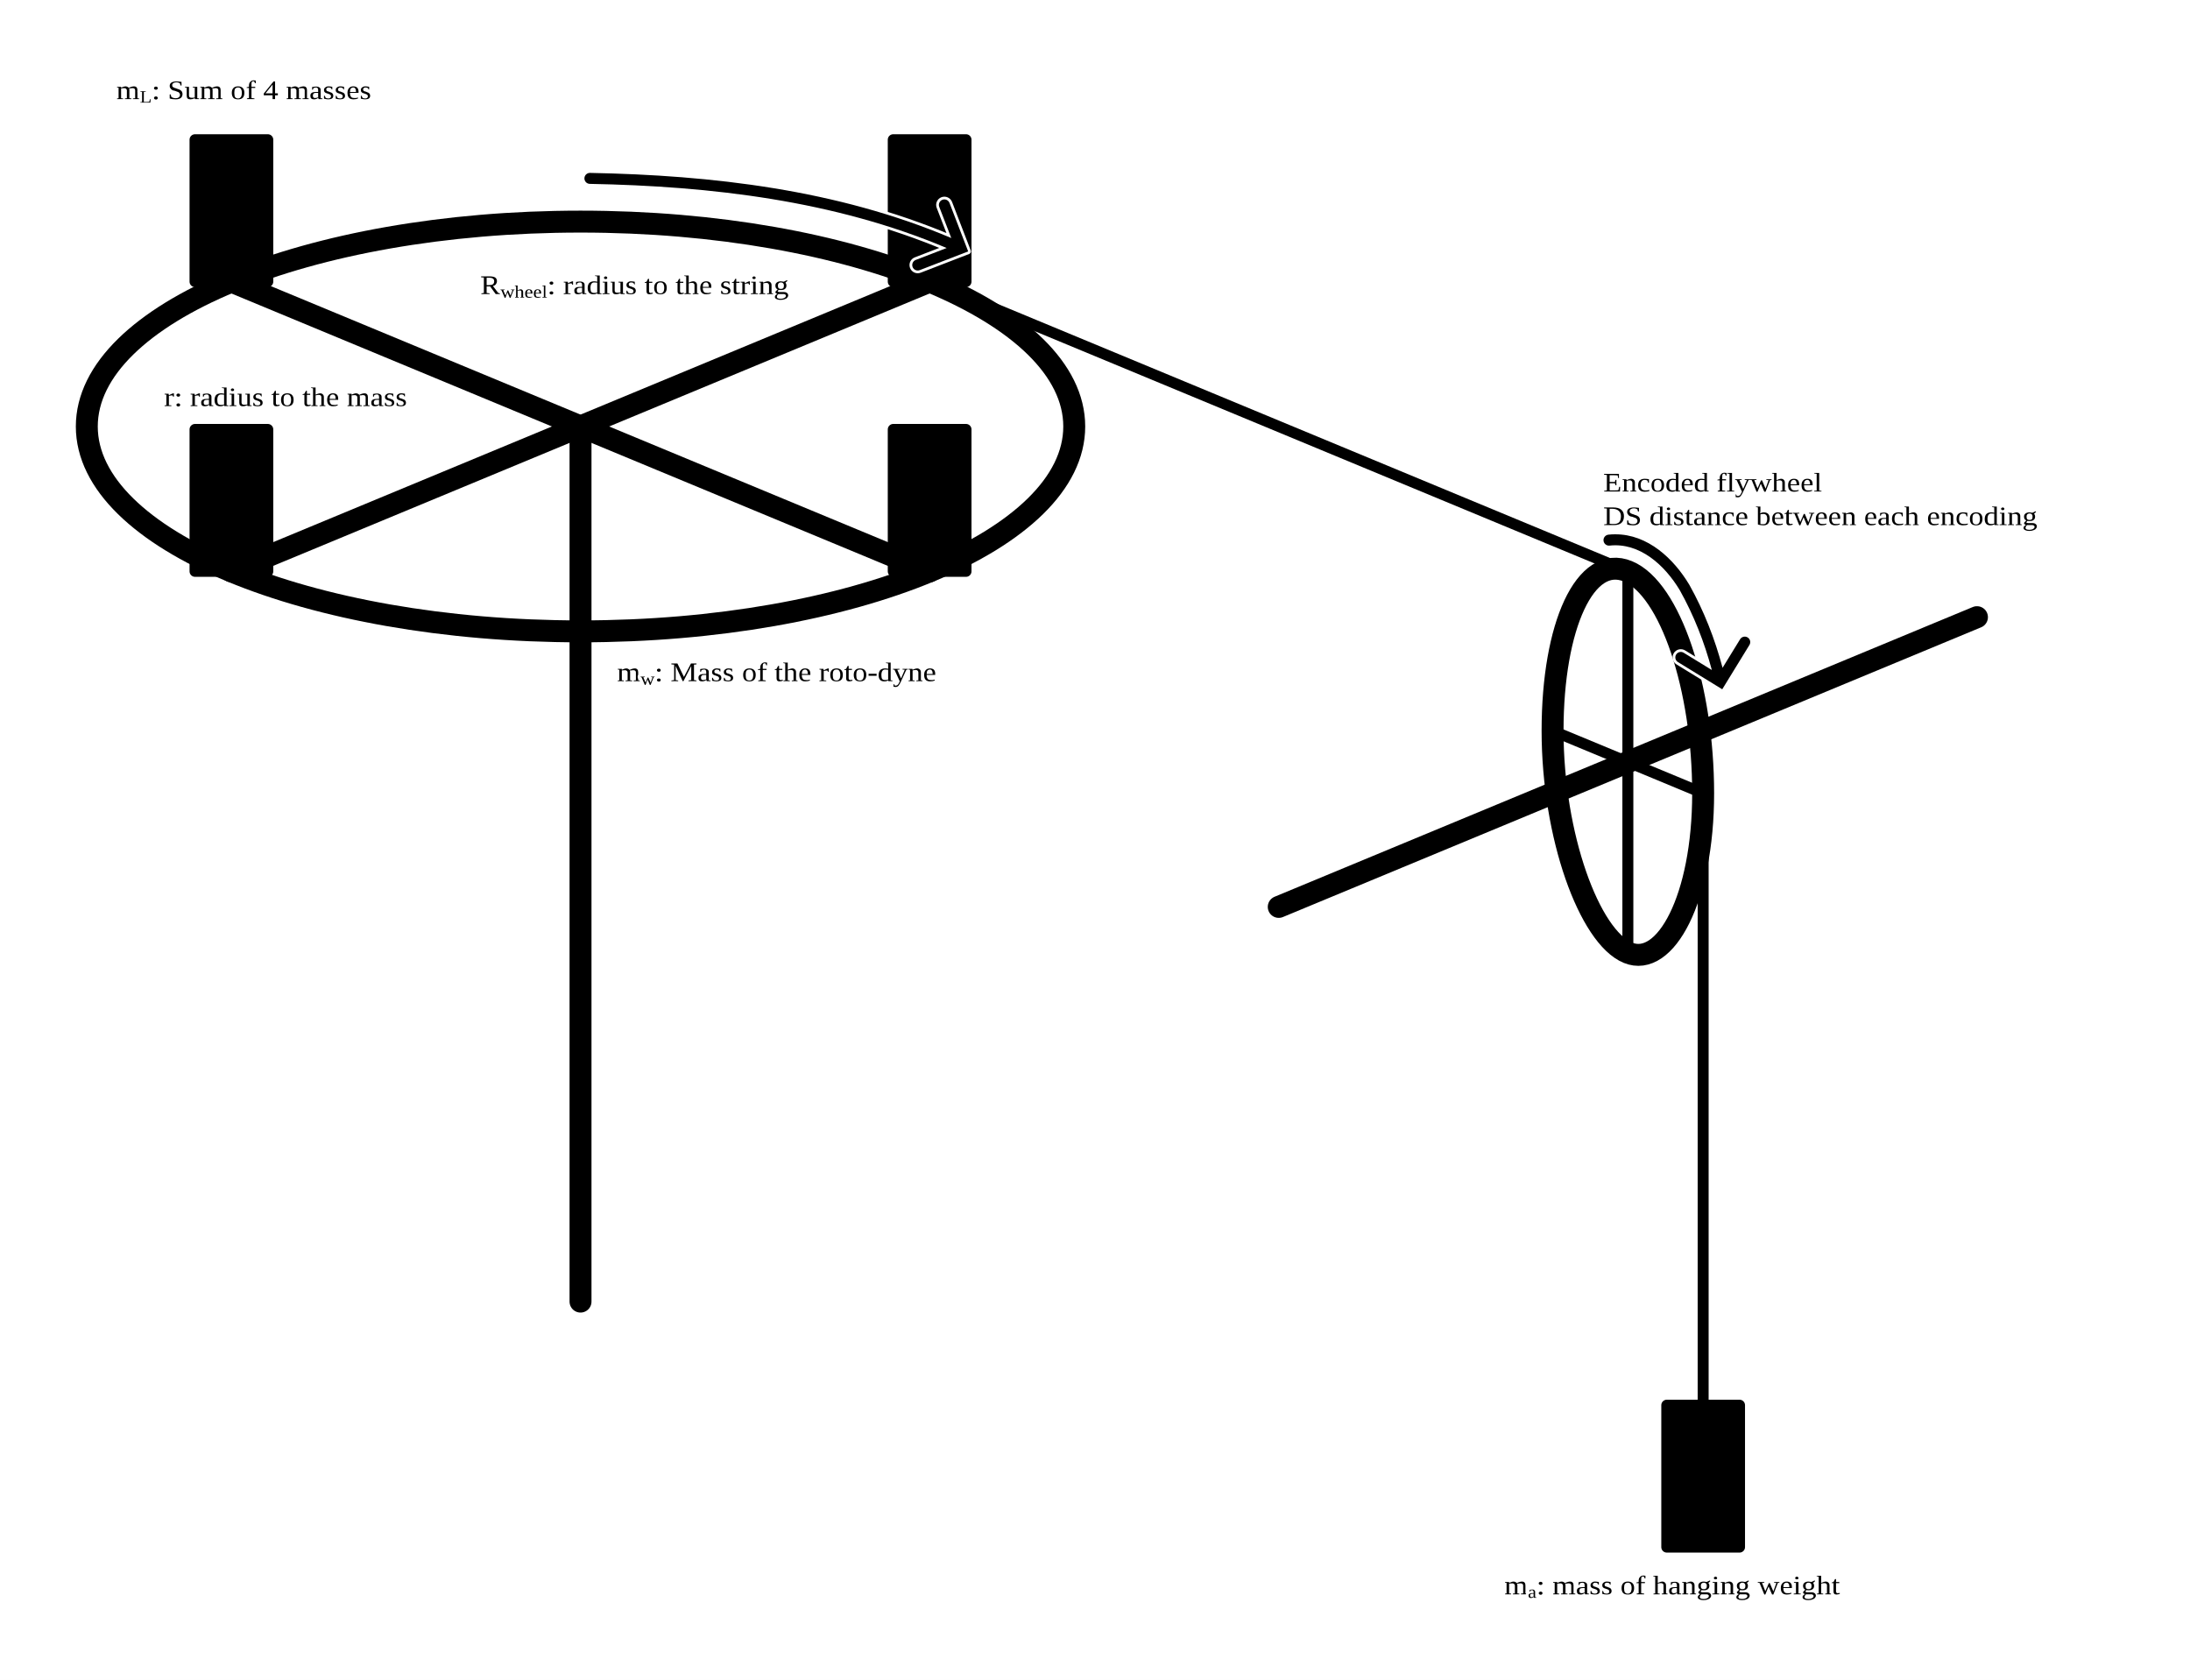
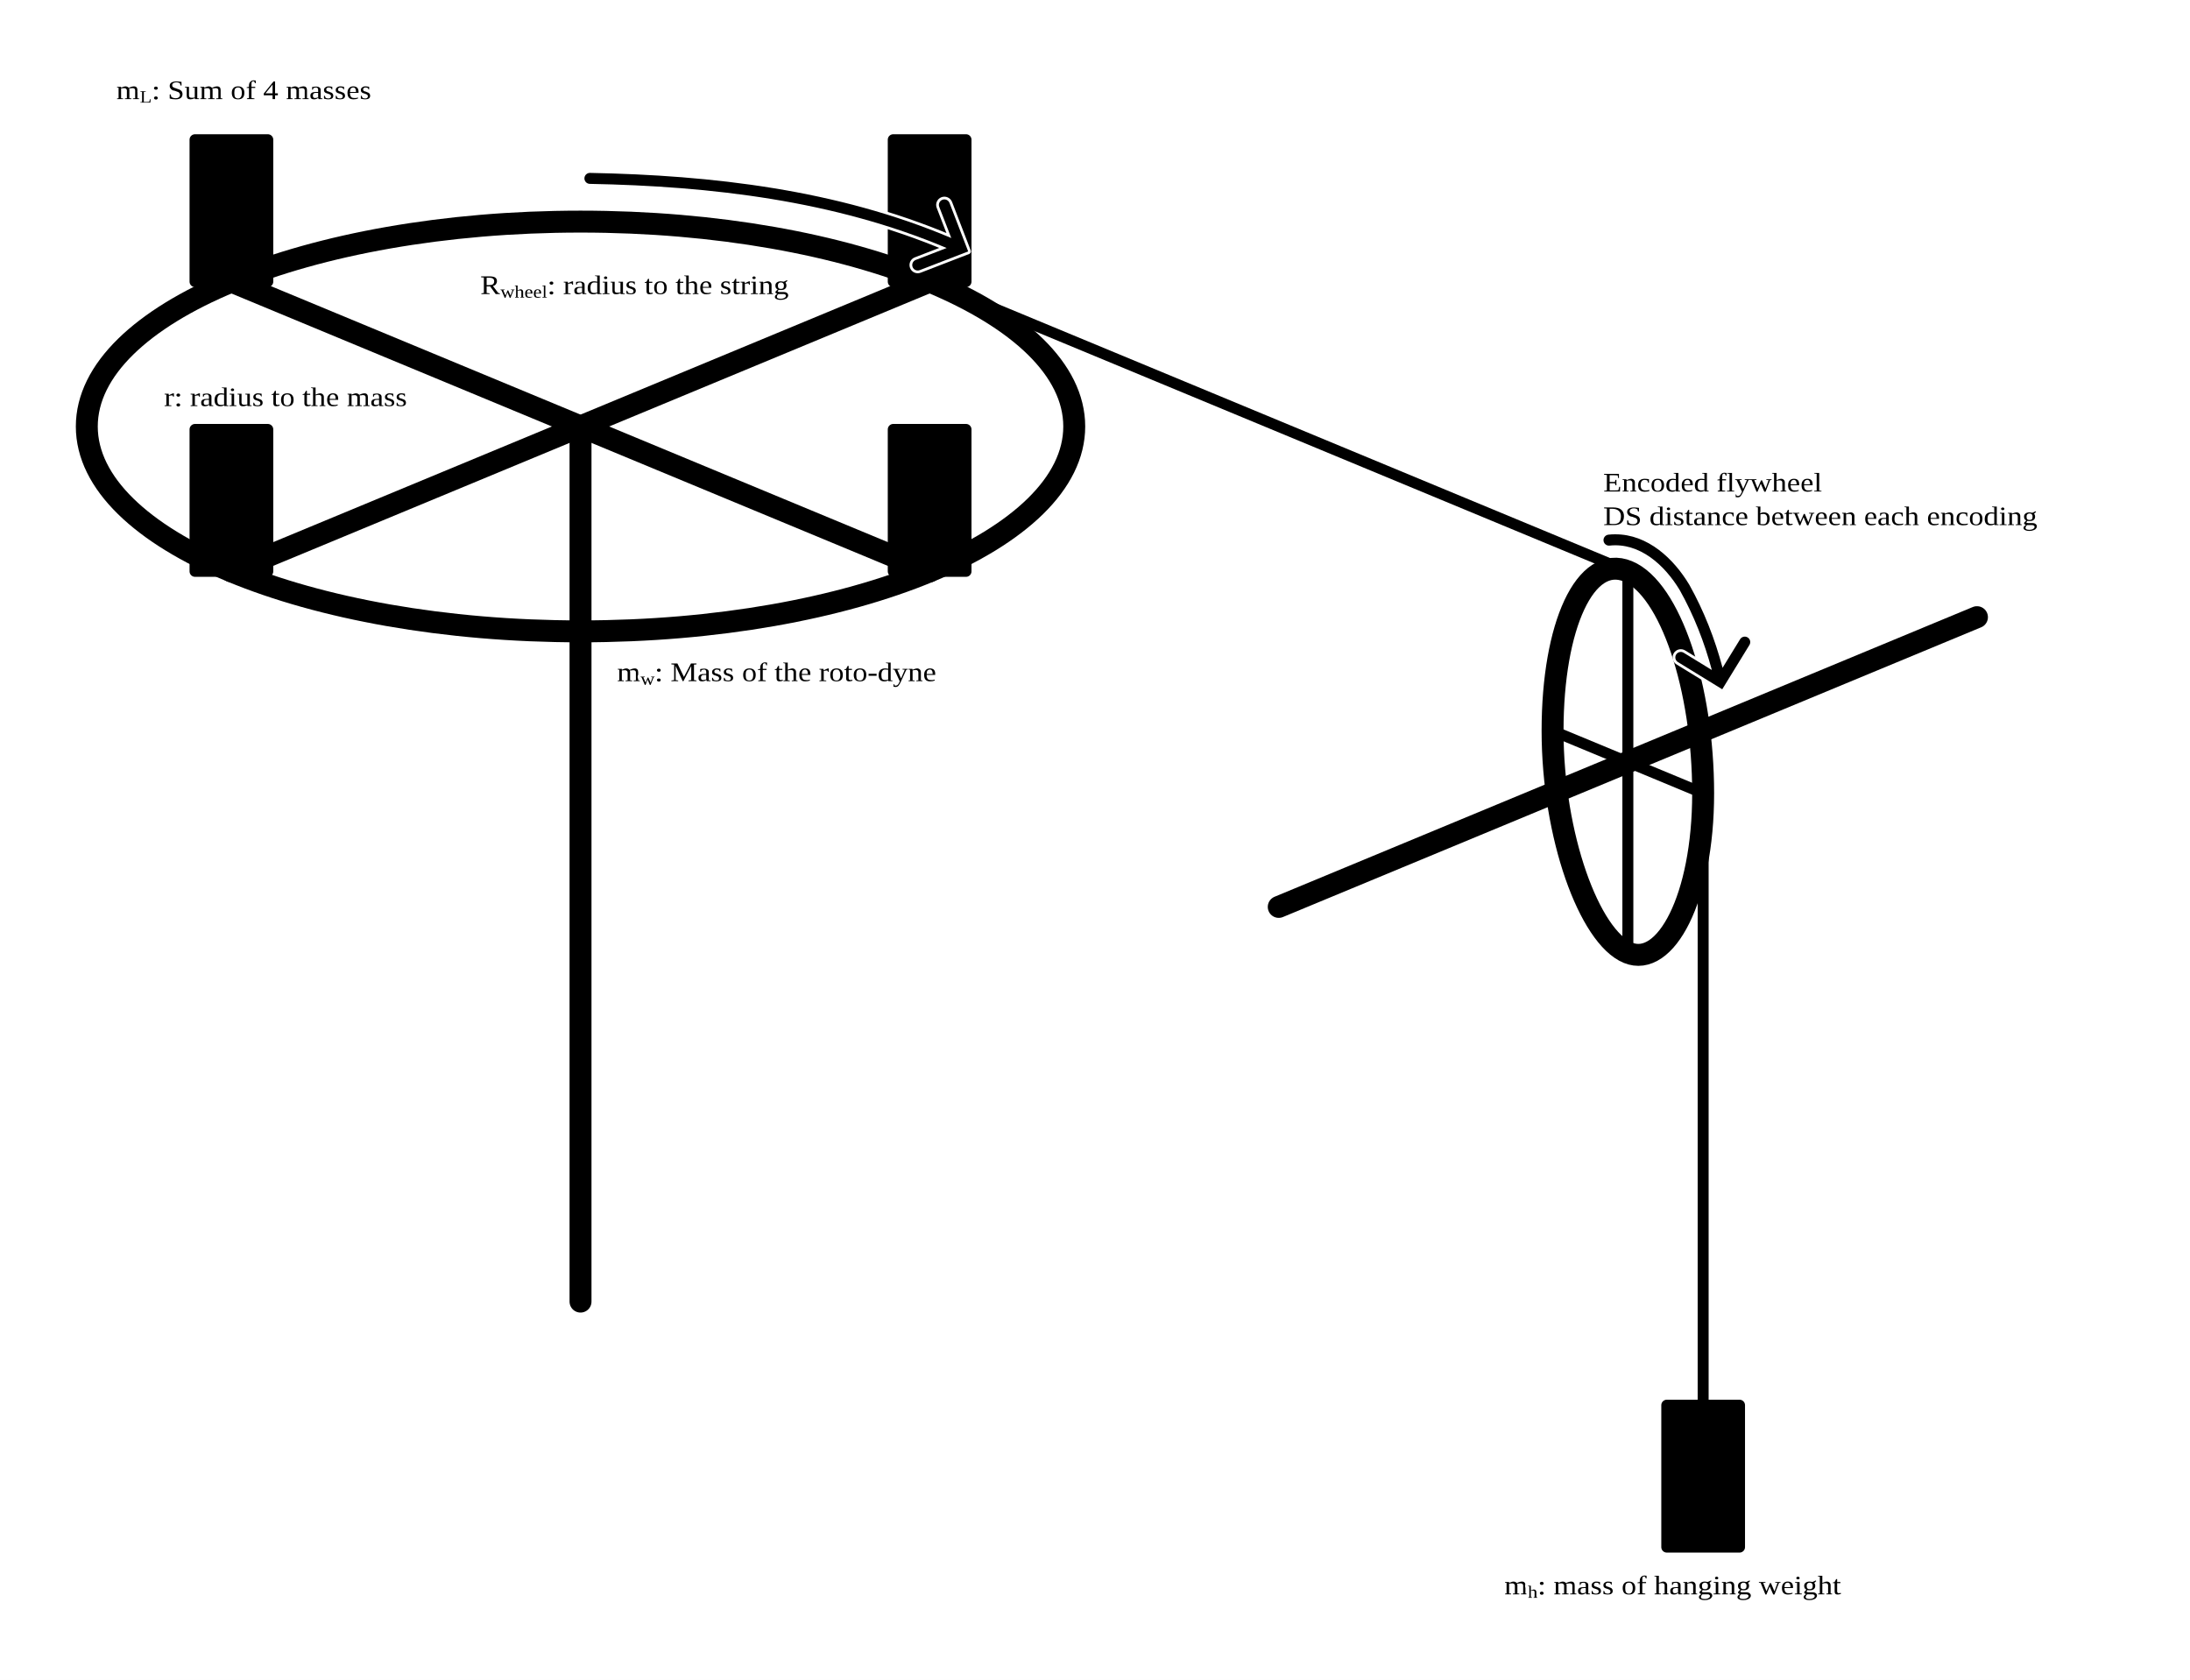
<svg xmlns="http://www.w3.org/2000/svg" width="144.391mm" height="110.733mm" viewBox="0 0 144.391 110.733" version="1.1" id="svg1">
  <defs id="defs1" />
  <g id="layer1" transform="translate(-35.928,-5.148136)">
    <rect style="fill:#ffffff;stroke:#fefefe;stroke-width:0.2;stroke-linecap:round;stroke-linejoin:round;stroke-dasharray:none;stroke-opacity:1;paint-order:stroke fill markers" id="rect23" width="144.391" height="110.733" x="35.928" y="5.148" />
    <ellipse style="fill:none;stroke:#000000;stroke-width:1.446;stroke-linecap:round;stroke-linejoin:round;stroke-opacity:1" id="path7" cx="74.203" cy="33.27" rx="32.552" ry="13.509" />
    <path id="path7-7" style="fill:none;stroke:#000000;stroke-width:1.446;stroke-linecap:round;stroke-linejoin:round" d="m 143.256,67.969 c -2.532,-1.051 -4.964,-7.69 -4.964,-14.634 0,-6.944 2.169,-11.674 4.964,-10.514 2.795,1.16 4.964,7.69 4.964,14.634 0,6.944 -2.496,11.538 -4.964,10.514 z" />
    <path style="fill:none;stroke:#000000;stroke-width:1.446;stroke-linecap:round;stroke-linejoin:round;stroke-opacity:1" d="M 97.22,23.717 51.185,42.822" id="path8" />
    <path style="fill:none;stroke:#000000;stroke-width:1.446;stroke-linecap:round;stroke-linejoin:round;stroke-opacity:1" d="M 166.273,45.843 120.238,64.948" id="path8-2" />
    <path style="fill:none;stroke:#000000;stroke-width:1.446;stroke-linecap:round;stroke-linejoin:round;stroke-opacity:1" d="M 51.185,23.717 97.22,42.822" id="path9" />
    <path style="fill:none;stroke:#000000;stroke-width:0.723;stroke-linecap:round;stroke-linejoin:round;stroke-dasharray:none;stroke-opacity:1" d="M 97.22,23.717 143.256,42.822" id="path9-6" />
    <path style="fill:none;stroke:#000000;stroke-width:1.446;stroke-linecap:round;stroke-linejoin:round;stroke-opacity:1" d="M 74.203,33.27 V 90.974" id="path10" />
    <path style="fill:none;stroke:#000000;stroke-width:0.723;stroke-linecap:round;stroke-linejoin:round;stroke-dasharray:none;stroke-opacity:1" d="M 148.22,55.396 V 102.483" id="path11" />
    <path style="fill:none;stroke:#000000;stroke-width:0.723;stroke-linecap:round;stroke-linejoin:round;stroke-dasharray:none;stroke-opacity:1" d="m 143.256,42.822 v 25.147" id="path12" />
    <path style="fill:none;stroke:#000000;stroke-width:0.723;stroke-linecap:round;stroke-linejoin:round;stroke-dasharray:none;stroke-opacity:1" d="m 138.292,53.336 9.928,4.12" id="path13" />
    <rect style="fill:#000000;stroke:#000000;stroke-width:0.723;stroke-linecap:round;stroke-linejoin:round;stroke-dasharray:none;stroke-opacity:1" id="rect14" width="4.797" height="9.358" x="145.822" y="97.804" />
    <rect style="fill:#000000;stroke:#000000;stroke-width:0.723;stroke-linecap:round;stroke-linejoin:round;stroke-dasharray:none;stroke-opacity:1" id="rect14-6" width="4.797" height="9.358" x="48.787" y="33.464" />
    <rect style="fill:#000000;stroke:#000000;stroke-width:0.723;stroke-linecap:round;stroke-linejoin:round;stroke-dasharray:none;stroke-opacity:1" id="rect14-6-3" width="4.797" height="9.358" x="48.787" y="14.36" />
    <rect style="fill:#000000;stroke:#000000;stroke-width:0.723;stroke-linecap:round;stroke-linejoin:round;stroke-dasharray:none;stroke-opacity:1" id="rect14-6-1" width="4.797" height="9.358" x="94.822" y="33.464" />
    <rect style="fill:#000000;stroke:#000000;stroke-width:0.723;stroke-linecap:round;stroke-linejoin:round;stroke-dasharray:none;stroke-opacity:1" id="rect14-6-7" width="4.797" height="9.358" x="94.822" y="14.36" />
    <path id="path23" style="color:#000000;fill:#000000;stroke:#fefefe;stroke-width:0.361;stroke-linecap:round;stroke-linejoin:round;stroke-dasharray:none;stroke-opacity:1;paint-order:stroke fill markers" d="m 142.412,40.379 c -0.144,8.78e-4 -0.291,0.008 -0.439,0.024 v 9.32e-4 a 0.361,0.361 0 0 0 -0.321,0.399 0.361,0.361 0 0 0 0.4,0.321 c 1.979,-0.214 3.632,1.277 4.631,2.947 0.927,1.658 1.619,3.426 2.11,5.257 l -1.856,-1.138 a 0.361,0.361 0 0 0 -0.498,0.117 0.361,0.361 0 0 0 0.12,0.498 l 2.92,1.793 1.793,-2.923 a 0.361,0.361 0 0 0 -0.117,-0.494 0.361,0.361 0 0 0 -0.498,0.117 l -1.157,1.884 c -0.506,-1.9 -1.222,-3.741 -2.189,-5.47 a 0.361,0.361 0 0 0 -0.007,-0.01 c -1.014,-1.696 -2.726,-3.335 -4.891,-3.322 z" />
    <path id="path16" style="color:#000000;fill:#000000;stroke:#ffffff;stroke-width:0.361;stroke-linecap:round;stroke-linejoin:round;stroke-dasharray:none;stroke-opacity:1;paint-order:stroke fill markers" d="m 74.827,16.549 a 0.361,0.361 0 0 0 -0.367,0.356 0.361,0.361 0 0 0 0.353,0.367 c 7.999,0.151 16.149,1.106 23.53,4.23 l -2.04,0.786 a 0.361,0.361 0 0 0 -0.205,0.466 0.361,0.361 0 0 0 0.466,0.208 l 3.198,-1.236 -1.232,-3.198 a 0.361,0.361 0 0 0 -0.47,-0.205 0.361,0.361 0 0 0 -0.205,0.466 l 0.793,2.054 C 91.136,17.658 82.884,16.702 74.827,16.549 Z" />
    <text xml:space="preserve" style="font-size:1.877px;fill:#000000;stroke:#ffffff;stroke-width:0.361;stroke-linecap:round;stroke-linejoin:round;stroke-dasharray:none;stroke-opacity:1;paint-order:stroke fill markers" x="41.132" y="12.384" id="text16" transform="scale(1.059923,0.9434645)">
      <tspan id="tspan16" style="stroke-width:0.361" x="41.132" y="12.384">m<tspan style="font-size:1.22px;baseline-shift:sub;stroke-width:0.361" id="tspan17">L</tspan>: Sum of 4 masses</tspan>
    </text>
    <text xml:space="preserve" style="font-size:1.877px;fill:#000000;stroke:#ffffff;stroke-width:0.361;stroke-linecap:round;stroke-linejoin:round;stroke-dasharray:none;stroke-opacity:1;paint-order:stroke fill markers" x="72.281" y="53.064" id="text16-4" transform="scale(1.059923,0.9434645)">
      <tspan id="tspan16-31" style="stroke-width:0.361" x="72.281" y="53.064">m<tspan style="font-size:1.22px;baseline-shift:sub;stroke-width:0.361" id="tspan17-4">w</tspan>: Mass of the roto-dyne</tspan>
    </text>
    <text xml:space="preserve" style="font-size:1.877px;fill:#000000;stroke:#ffffff;stroke-width:0.361;stroke-linecap:round;stroke-linejoin:round;stroke-dasharray:none;stroke-opacity:1;paint-order:stroke fill markers" x="127.472" y="116.883" id="text16-9" transform="scale(1.059923,0.9434645)">
-       <tspan id="tspan16-3" style="stroke-width:0.361" x="127.472" y="116.883">m<tspan style="font-size:1.22px;baseline-shift:sub;stroke-width:0.361" id="tspan19">a</tspan>: mass of hanging weight</tspan>
+       <tspan id="tspan16-3" style="stroke-width:0.361" x="127.472" y="116.883">m<tspan style="font-size:1.22px;baseline-shift:sub;stroke-width:0.361" id="tspan19">h</tspan>: mass of hanging weight</tspan>
    </text>
    <text xml:space="preserve" style="font-size:1.877px;fill:#000000;stroke:#ffffff;stroke-width:0.361;stroke-linecap:round;stroke-linejoin:round;stroke-dasharray:none;stroke-opacity:1;paint-order:stroke fill markers" x="63.777" y="26.01" id="text16-5" transform="scale(1.059923,0.9434645)">
      <tspan id="tspan16-4" style="stroke-width:0.361" x="63.777" y="26.01">R<tspan style="font-size:1.22px;baseline-shift:sub;stroke-width:0.361" id="tspan20">wheel</tspan>: radius to the string</tspan>
    </text>
    <text xml:space="preserve" style="font-size:1.877px;fill:#000000;stroke:#ffffff;stroke-width:0.361;stroke-linecap:round;stroke-linejoin:round;stroke-dasharray:none;stroke-opacity:1;paint-order:stroke fill markers" x="44.106" y="33.835" id="text16-5-0" transform="scale(1.059923,0.9434645)">
      <tspan id="tspan16-4-7" style="stroke-width:0.361" x="44.106" y="33.835">r: radius to the mass</tspan>
    </text>
    <text xml:space="preserve" style="font-size:1.877px;fill:#000000;stroke:#ffffff;stroke-width:0.361;stroke-linecap:round;stroke-linejoin:round;stroke-dasharray:none;stroke-opacity:1;paint-order:stroke fill markers" x="133.631" y="39.811" id="text16-6" transform="scale(1.059923,0.9434645)">
      <tspan id="tspan16-8" style="stroke-width:0.361" x="133.631" y="39.811">Encoded flywheel</tspan>
      <tspan style="stroke-width:0.361" x="133.631" y="42.157" id="tspan21">DS distance between each encoding</tspan>
    </text>
  </g>
</svg>
